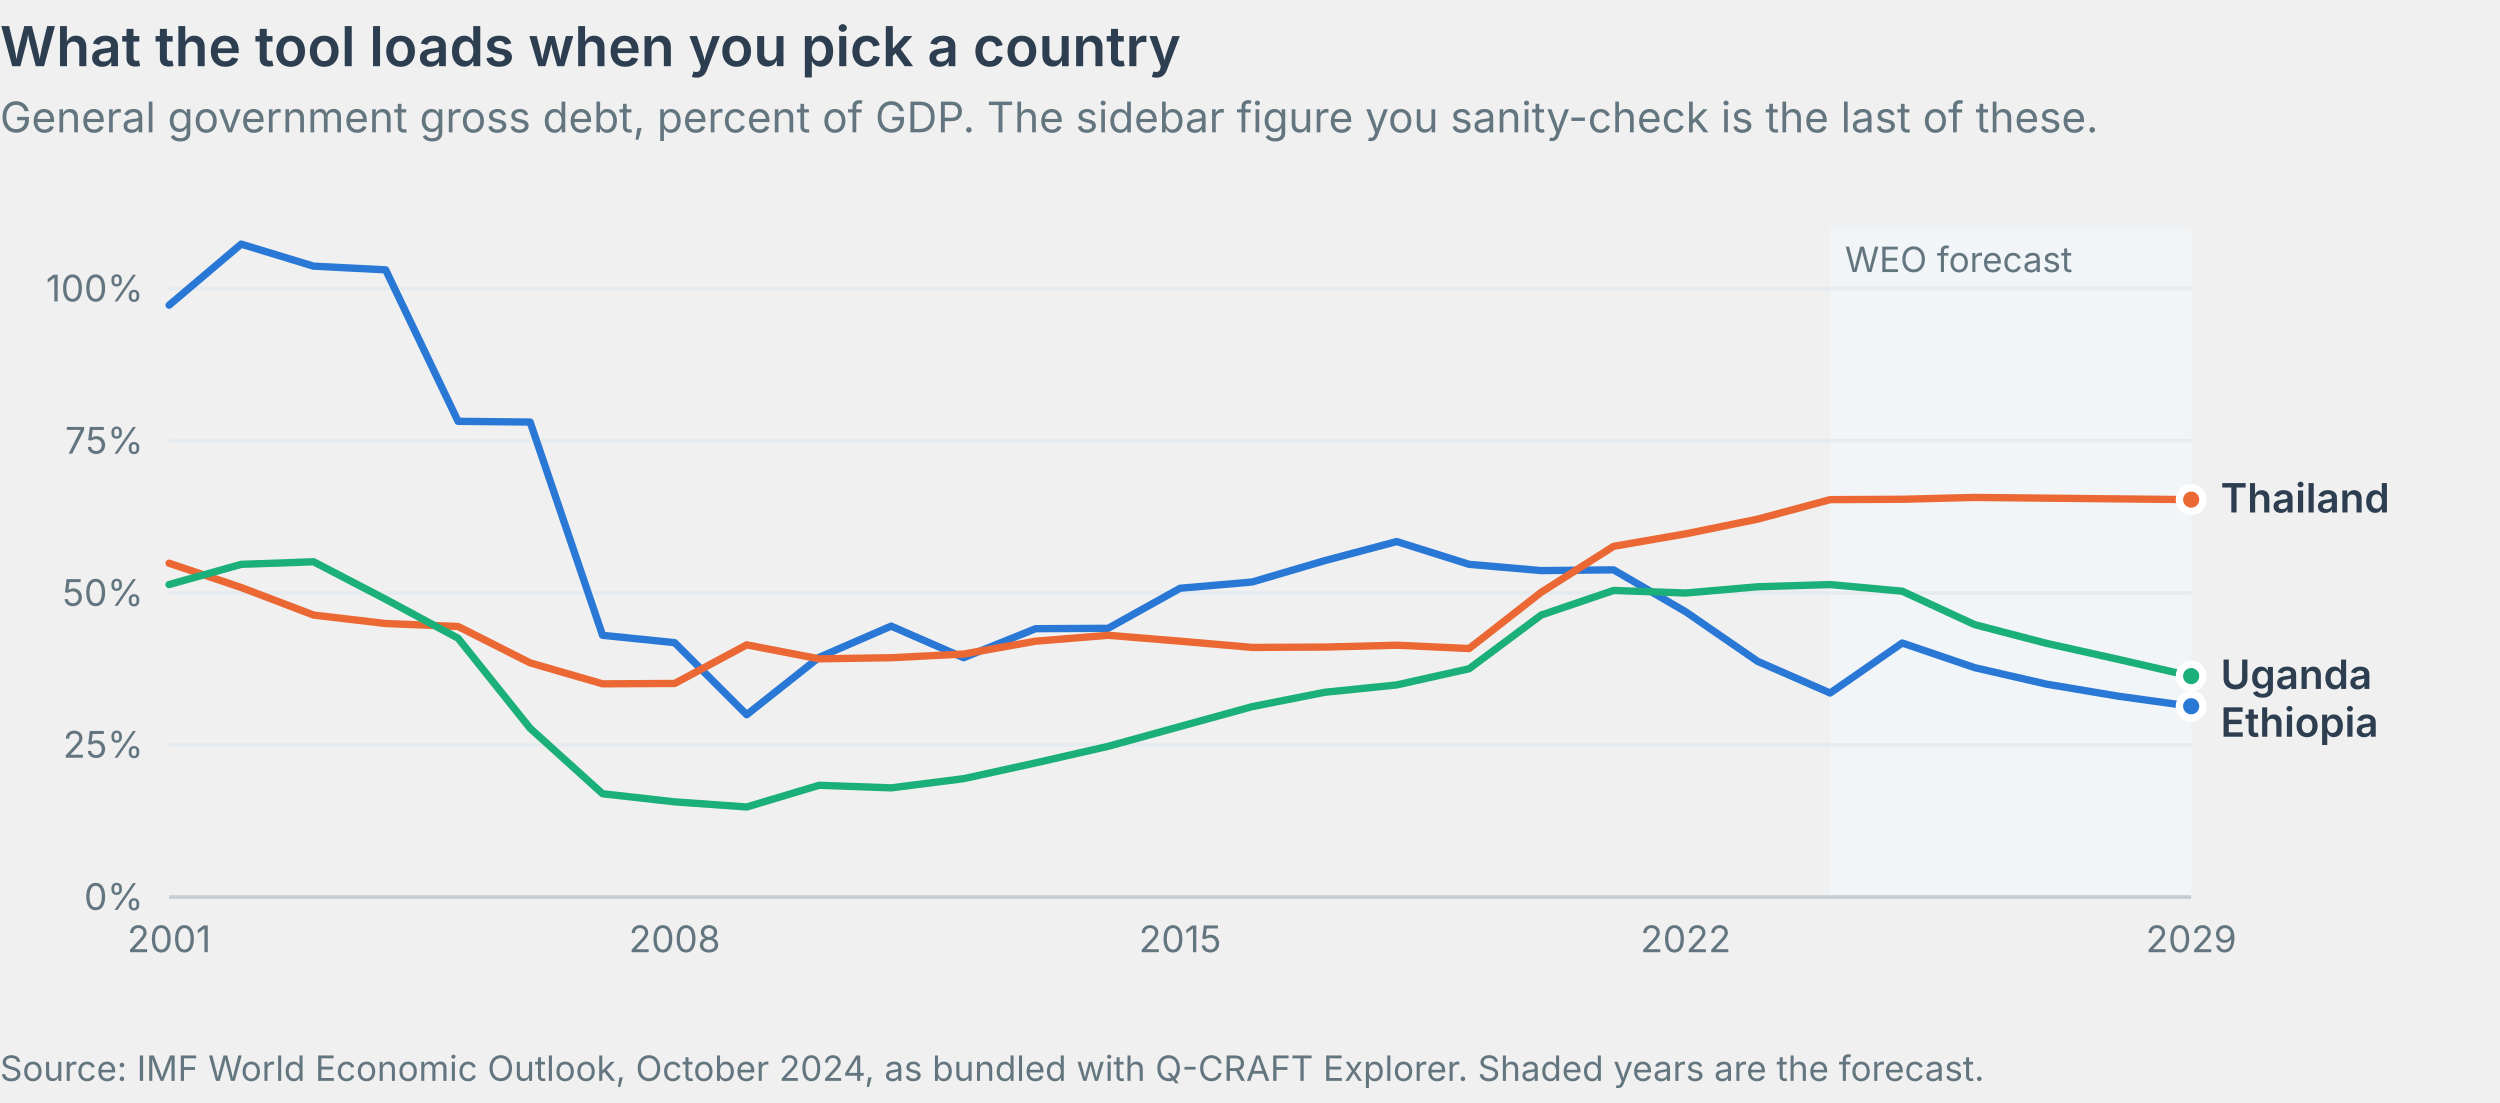
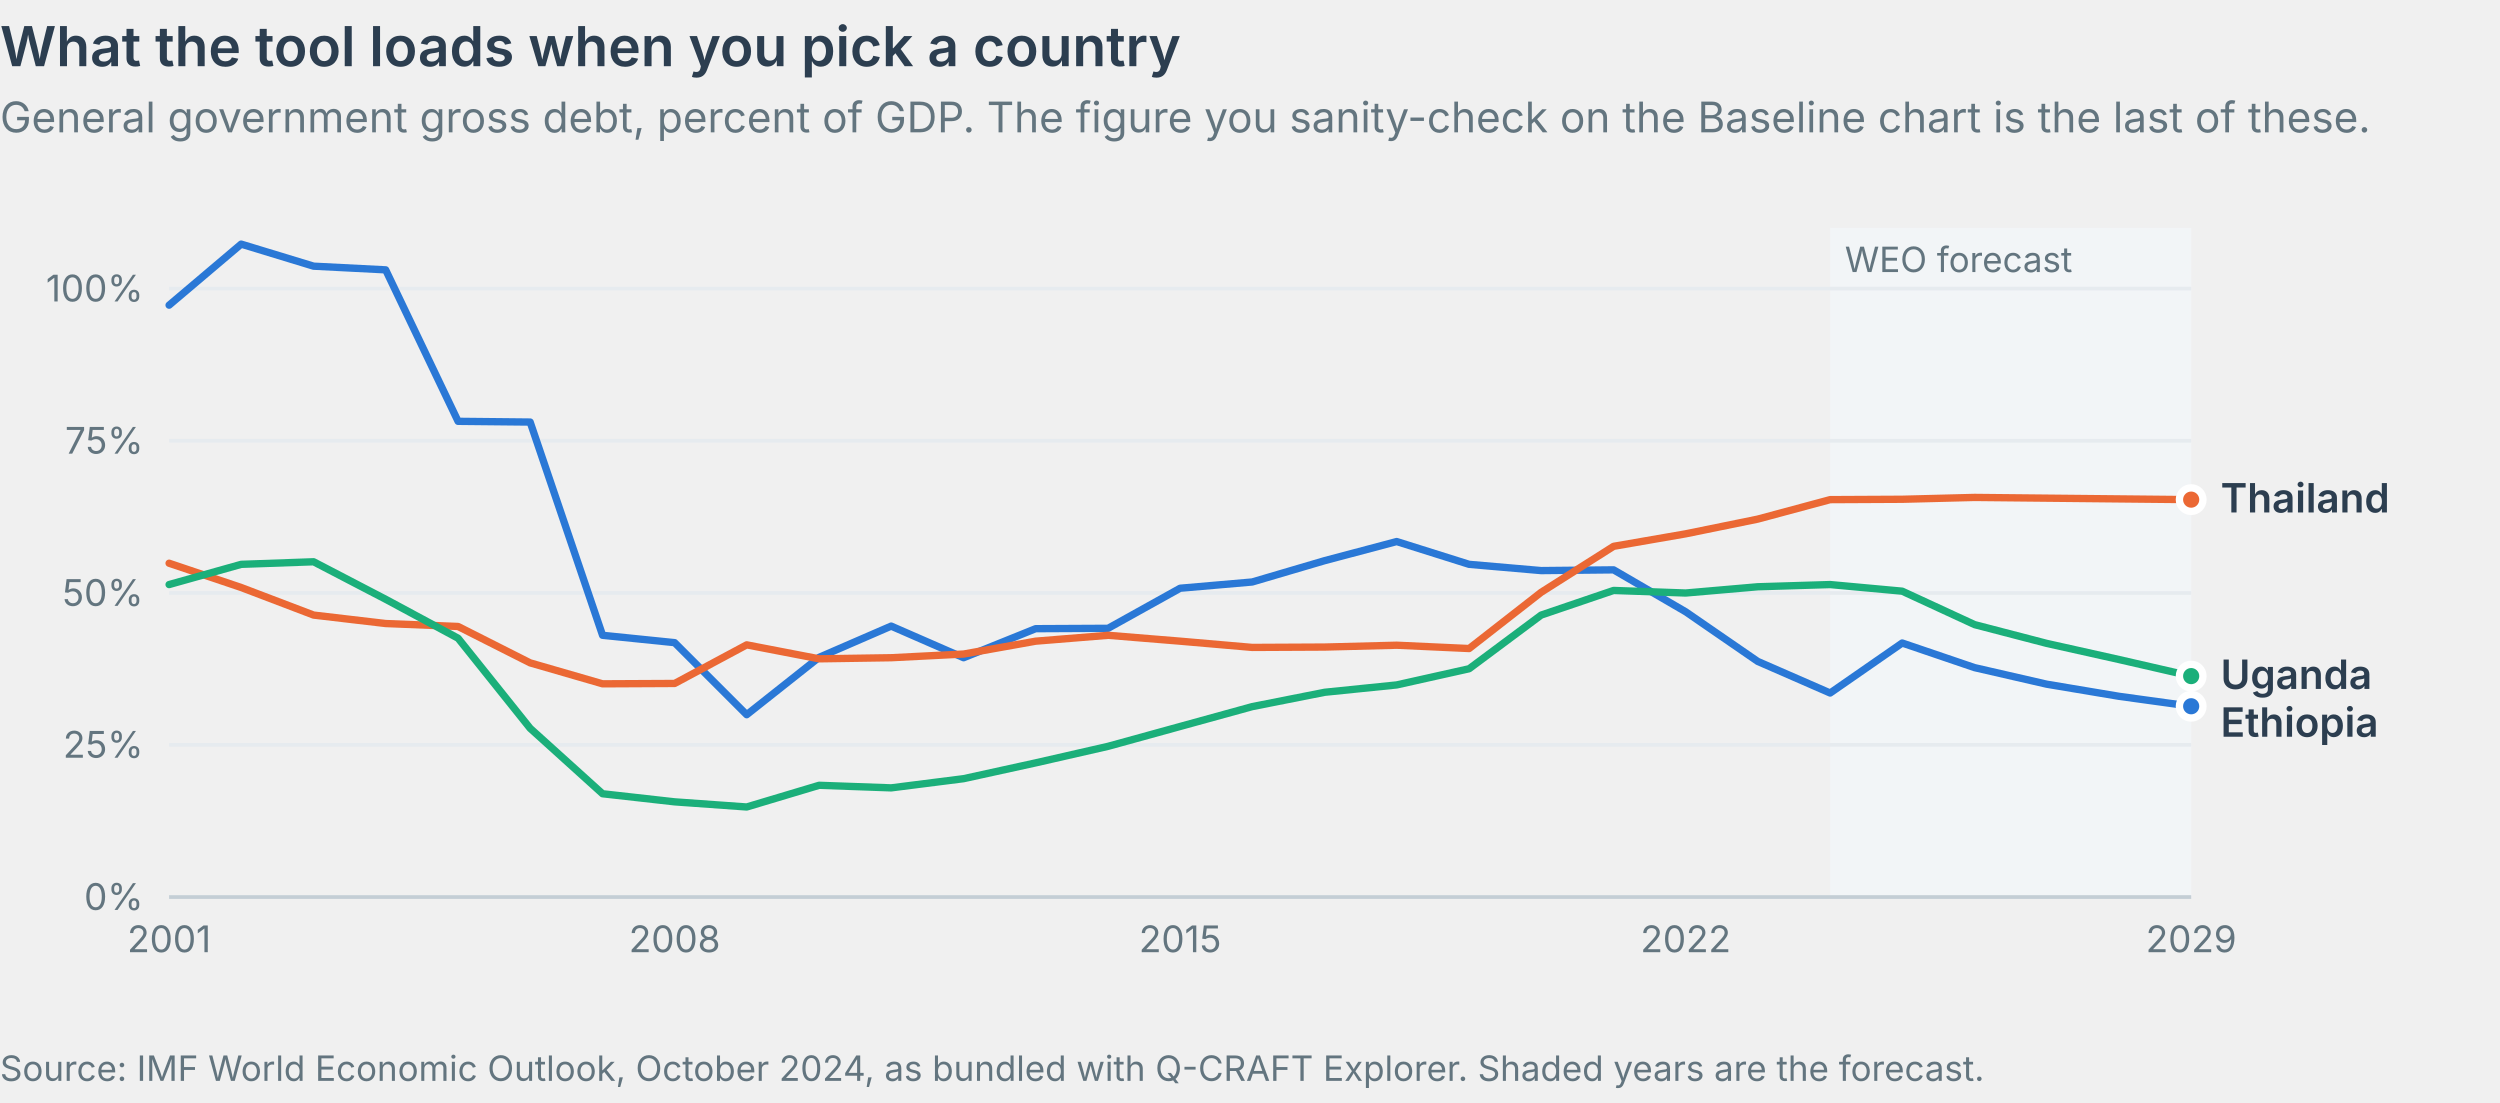
- <svg xmlns="http://www.w3.org/2000/svg" viewBox="0 0 680 300" role="img" aria-label="What the tool loads when you pick a country. General government gross debt, percent of GDP. The sidebar figure you sanity-check is the last of these." preserveAspectRatio="xMidYMid meet">
+ <svg xmlns="http://www.w3.org/2000/svg" viewBox="0 0 680 300" role="img" aria-label="What the tool loads when you pick a country. General government gross debt, percent of GDP. The figure you sanity-check on the Baseline chart is the last of these." preserveAspectRatio="xMidYMid meet">
  <style>.qcf-sans{font-family:"Söhne","Inter",system-ui,-apple-system,sans-serif;}</style>
  <text class="qcf-sans" x="0.0" y="18.0" font-size="15" font-weight="600" fill="#2C3E50" text-anchor="start">What the tool loads when you pick a country</text>
-   <text class="qcf-sans" x="0.0" y="36.0" font-size="11.5" font-weight="400" fill="#63757F" text-anchor="start">General government gross debt, percent of GDP. The sidebar figure you sanity-check is the last of these.</text>
+   <text class="qcf-sans" x="0.0" y="36.0" font-size="11.5" font-weight="400" fill="#63757F" text-anchor="start">General government gross debt, percent of GDP. The figure you sanity-check on the Baseline chart is the last of these.</text>
  <clipPath id="qcf-clip-1">
    <rect x="45.0" y="61.0" width="552.0" height="184.0" />
  </clipPath>
  <rect x="497.8" y="62.0" width="98.2" height="182.0" fill="#F2F5F7" />
  <text class="qcf-sans" x="501.8" y="74.0" font-size="9.5" font-weight="400" fill="#63757F" text-anchor="start">WEO forecast</text>
  <line x1="46.0" y1="244.0" x2="596.0" y2="244.0" stroke="#E6EBEF" stroke-width="1" />
  <text class="qcf-sans" x="39.0" y="247.5" font-size="10" font-weight="400" fill="#63757F" text-anchor="end">0%</text>
  <line x1="46.0" y1="202.6" x2="596.0" y2="202.6" stroke="#E6EBEF" stroke-width="1" />
  <text class="qcf-sans" x="39.0" y="206.1" font-size="10" font-weight="400" fill="#63757F" text-anchor="end">25%</text>
  <line x1="46.0" y1="161.3" x2="596.0" y2="161.3" stroke="#E6EBEF" stroke-width="1" />
  <text class="qcf-sans" x="39.0" y="164.8" font-size="10" font-weight="400" fill="#63757F" text-anchor="end">50%</text>
  <line x1="46.0" y1="119.9" x2="596.0" y2="119.9" stroke="#E6EBEF" stroke-width="1" />
  <text class="qcf-sans" x="39.0" y="123.4" font-size="10" font-weight="400" fill="#63757F" text-anchor="end">75%</text>
  <line x1="46.0" y1="78.5" x2="596.0" y2="78.5" stroke="#E6EBEF" stroke-width="1" />
  <text class="qcf-sans" x="39.0" y="82.0" font-size="10" font-weight="400" fill="#63757F" text-anchor="end">100%</text>
  <line x1="46.0" y1="244.0" x2="596.0" y2="244.0" stroke="#C4CED5" stroke-width="1" />
  <text class="qcf-sans" x="46.0" y="259.0" font-size="10" font-weight="400" fill="#63757F" text-anchor="middle">2001</text>
  <text class="qcf-sans" x="183.5" y="259.0" font-size="10" font-weight="400" fill="#63757F" text-anchor="middle">2008</text>
  <text class="qcf-sans" x="321.0" y="259.0" font-size="10" font-weight="400" fill="#63757F" text-anchor="middle">2015</text>
  <text class="qcf-sans" x="458.5" y="259.0" font-size="10" font-weight="400" fill="#63757F" text-anchor="middle">2022</text>
  <text class="qcf-sans" x="596.0" y="259.0" font-size="10" font-weight="400" fill="#63757F" text-anchor="middle">2029</text>
  <polyline clip-path="url(#qcf-clip-1)" points="46.0,83.0 65.6,66.4 85.3,72.4 104.9,73.4 124.6,114.6 144.2,114.8 163.9,172.8 183.5,174.8 203.1,194.4 222.8,178.8 242.4,170.3 262.1,178.9 281.7,171.0 301.4,170.9 321.0,160.0 340.6,158.3 360.3,152.5 379.9,147.3 399.6,153.5 419.2,155.2 438.9,155.0 458.5,166.4 478.1,179.9 497.8,188.5 517.4,174.9 537.1,181.6 556.7,186.1 576.4,189.4 596.0,192.1" fill="none" stroke="#2a78d6" stroke-width="2" stroke-linejoin="round" stroke-linecap="round" />
  <circle cx="596.0" cy="192.1" r="3.2" fill="#2a78d6" stroke="#FFFFFF" stroke-width="2" />
  <polyline clip-path="url(#qcf-clip-1)" points="46.0,153.2 65.6,159.8 85.3,167.3 104.9,169.6 124.6,170.4 144.2,180.3 163.9,186.0 183.5,185.9 203.1,175.4 222.8,179.2 242.4,178.9 262.1,177.9 281.7,174.4 301.4,172.8 321.0,174.4 340.6,176.1 360.3,176.0 379.9,175.5 399.6,176.4 419.2,161.1 438.9,148.6 458.5,145.2 478.1,141.2 497.8,135.9 517.4,135.8 537.1,135.3 556.7,135.5 576.4,135.7 596.0,135.9" fill="none" stroke="#eb6834" stroke-width="2" stroke-linejoin="round" stroke-linecap="round" />
  <circle cx="596.0" cy="135.9" r="3.2" fill="#eb6834" stroke="#FFFFFF" stroke-width="2" />
  <polyline clip-path="url(#qcf-clip-1)" points="46.0,159.0 65.6,153.5 85.3,152.8 104.9,163.0 124.6,173.6 144.2,198.1 163.9,215.9 183.5,218.1 203.1,219.5 222.8,213.6 242.4,214.3 262.1,211.8 281.7,207.5 301.4,203.0 321.0,197.6 340.6,192.2 360.3,188.3 379.9,186.3 399.6,181.9 419.2,167.3 438.9,160.6 458.5,161.3 478.1,159.6 497.8,159.0 517.4,160.8 537.1,169.9 556.7,175.0 576.4,179.4 596.0,183.9" fill="none" stroke="#1baf7a" stroke-width="2" stroke-linejoin="round" stroke-linecap="round" />
  <circle cx="596.0" cy="183.9" r="3.2" fill="#1baf7a" stroke="#FFFFFF" stroke-width="2" />
  <text class="qcf-sans" x="604.0" y="139.4" font-size="11" font-weight="600" fill="#2C3E50" text-anchor="start">Thailand</text>
  <text class="qcf-sans" x="604.0" y="187.4" font-size="11" font-weight="600" fill="#2C3E50" text-anchor="start">Uganda</text>
  <text class="qcf-sans" x="604.0" y="200.4" font-size="11" font-weight="600" fill="#2C3E50" text-anchor="start">Ethiopia</text>
  <text class="qcf-sans" x="0.0" y="294.0" font-size="9.5" font-weight="400" fill="#63757F" text-anchor="start">Source: IMF World Economic Outlook, October 2024, as bundled with Q-CRAFT Explorer. Shaded years are the forecast.</text>
</svg>
